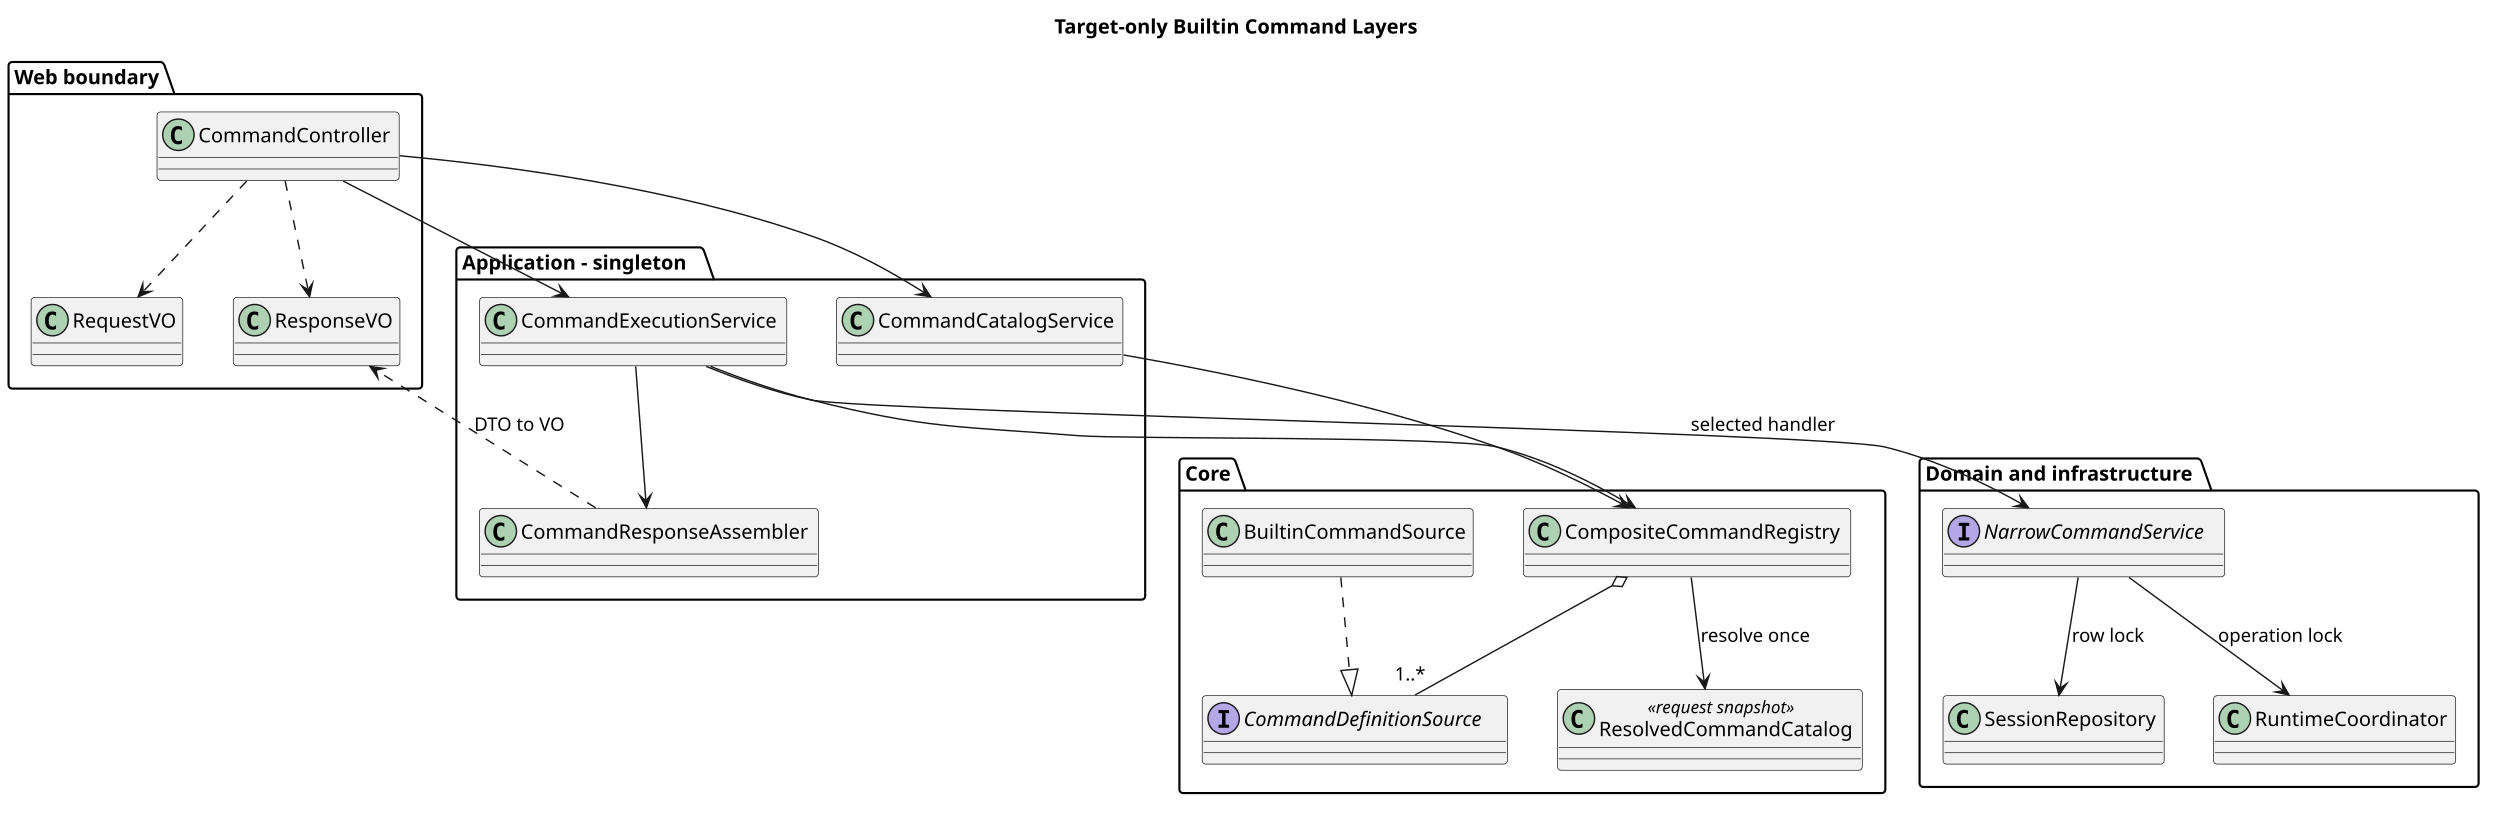
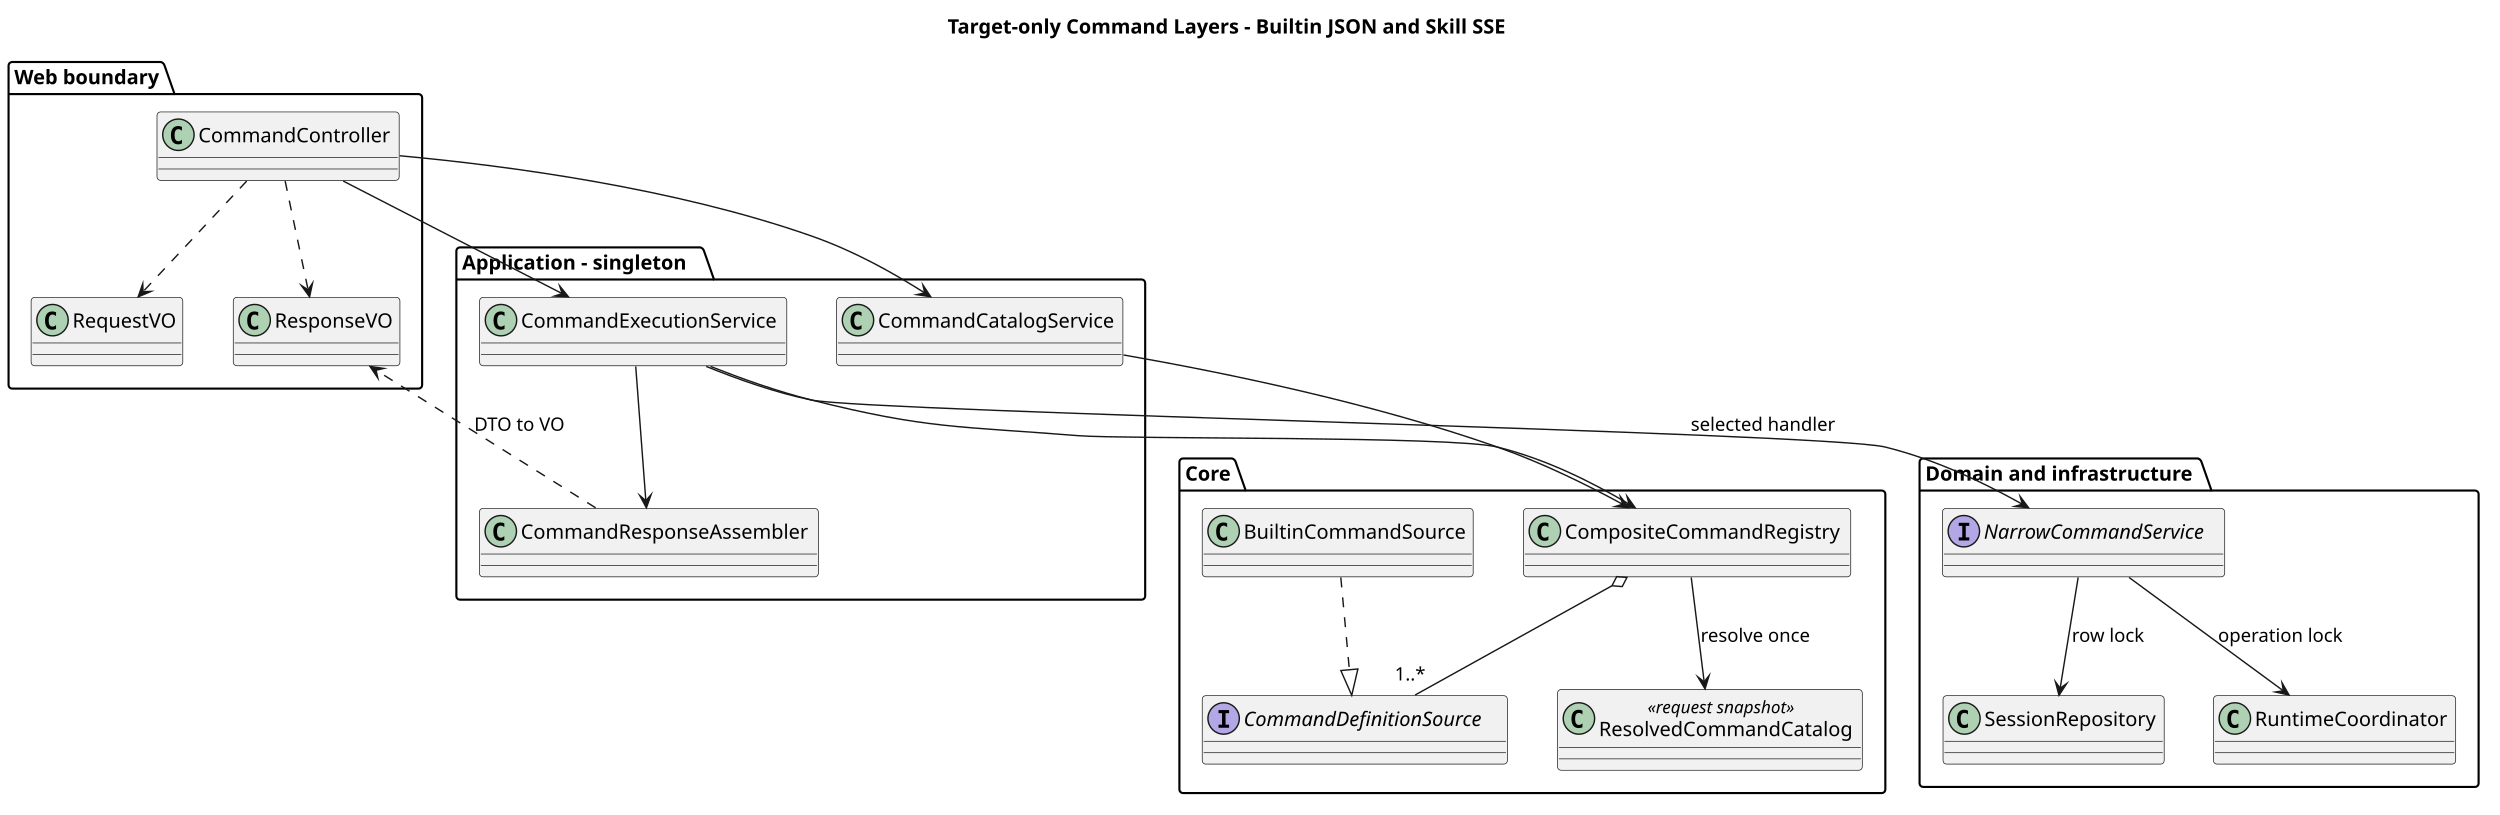
<svg xmlns="http://www.w3.org/2000/svg" contentStyleType="text/css" data-diagram-type="CLASS" height="571px" preserveAspectRatio="none" style="width:1753px;height:571px;background:#FFFFFF;" version="1.1" viewBox="0 0 1753 571" width="1753px" zoomAndPan="magnify">
  <defs />
  <g>
    <g class="title" data-source-line="1">
-       <text fill="#000000" font-family="sans-serif" font-size="14" font-weight="700" lengthAdjust="spacing" textLength="267.326" x="739.337" y="23.535">Target-only Builtin Command Layers</text>
+       <text fill="#000000" font-family="sans-serif" font-size="14" font-weight="700" lengthAdjust="spacing" textLength="417.102" x="664.449" y="23.535">Target-only Command Layers - Builtin JSON and Skill SSE</text>
    </g>
    <g class="cluster" data-qualified-name="Web boundary" data-source-line="5" id="ent0001">
      <path d="M8.5,43.488 L112.887,43.488 A3.75,3.75 0 0 1 115.387,45.988 L122.387,65.977 L293.5,65.977 A2.5,2.5 0 0 1 296,68.477 L296,269.988 A2.5,2.5 0 0 1 293.5,272.488 L8.5,272.488 A2.5,2.5 0 0 1 6,269.988 L6,45.988 A2.5,2.5 0 0 1 8.5,43.488" fill="none" style="stroke:#000000;stroke-width:1.5;" />
      <line style="stroke:#000000;stroke-width:1.5;" x1="6" x2="122.387" y1="65.977" y2="65.977" />
      <text fill="#000000" font-family="sans-serif" font-size="14" font-weight="700" lengthAdjust="spacing" textLength="103.387" x="10" y="59.023">Web boundary</text>
    </g>
    <g class="cluster" data-qualified-name="Application - singleton" data-source-line="10" id="ent0005">
      <path d="M322.5,173.488 L491.144,173.488 A3.75,3.75 0 0 1 493.644,175.988 L500.644,195.977 L800.5,195.977 A2.5,2.5 0 0 1 803,198.477 L803,417.988 A2.5,2.5 0 0 1 800.5,420.488 L322.5,420.488 A2.5,2.5 0 0 1 320,417.988 L320,175.988 A2.5,2.5 0 0 1 322.5,173.488" fill="none" style="stroke:#000000;stroke-width:1.5;" />
      <line style="stroke:#000000;stroke-width:1.5;" x1="320" x2="500.644" y1="195.977" y2="195.977" />
      <text fill="#000000" font-family="sans-serif" font-size="14" font-weight="700" lengthAdjust="spacing" textLength="167.644" x="324" y="189.023">Application - singleton</text>
    </g>
    <g class="cluster" data-qualified-name="Core" data-source-line="15" id="ent0009">
      <path d="M829.5,321.488 L863.982,321.488 A3.75,3.75 0 0 1 866.482,323.988 L873.482,343.977 L1319.5,343.977 A2.5,2.5 0 0 1 1322,346.477 L1322,553.608 A2.5,2.5 0 0 1 1319.5,556.108 L829.5,556.108 A2.5,2.5 0 0 1 827,553.608 L827,323.988 A2.5,2.5 0 0 1 829.5,321.488" fill="none" style="stroke:#000000;stroke-width:1.5;" />
      <line style="stroke:#000000;stroke-width:1.5;" x1="827" x2="873.482" y1="343.977" y2="343.977" />
      <text fill="#000000" font-family="sans-serif" font-size="14" font-weight="700" lengthAdjust="spacing" textLength="33.482" x="831" y="337.023">Core</text>
    </g>
    <g class="cluster" data-qualified-name="Domain and infrastructure" data-source-line="21" id="ent0014">
      <path d="M1348.5,321.488 L1541.207,321.488 A3.75,3.75 0 0 1 1543.707,323.988 L1550.707,343.977 L1735.5,343.977 A2.5,2.5 0 0 1 1738,346.477 L1738,549.298 A2.5,2.5 0 0 1 1735.5,551.798 L1348.5,551.798 A2.5,2.5 0 0 1 1346,549.298 L1346,323.988 A2.5,2.5 0 0 1 1348.5,321.488" fill="none" style="stroke:#000000;stroke-width:1.5;" />
      <line style="stroke:#000000;stroke-width:1.5;" x1="1346" x2="1550.707" y1="343.977" y2="343.977" />
      <text fill="#000000" font-family="sans-serif" font-size="14" font-weight="700" lengthAdjust="spacing" textLength="191.707" x="1350" y="337.023">Domain and infrastructure</text>
    </g>
    <g class="entity" data-qualified-name="Web boundary.CommandController" data-source-line="6" id="ent0002">
      <rect fill="#F1F1F1" height="48" rx="2.5" ry="2.5" style="stroke:#181818;stroke-width:0.5;" width="169.819" x="110.09" y="78.488" />
      <ellipse cx="125.09" cy="94.488" fill="#ADD1B2" rx="11" ry="11" style="stroke:#181818;stroke-width:1;" />
      <path d="M127.563,100.631 Q126.982,100.93 126.343,101.08 Q125.704,101.229 124.998,101.229 Q122.491,101.229 121.171,99.577 Q119.852,97.925 119.852,94.804 Q119.852,91.675 121.171,90.023 Q122.491,88.371 124.998,88.371 Q125.704,88.371 126.351,88.52 Q126.999,88.67 127.563,88.969 L127.563,91.691 Q126.932,91.11 126.339,90.841 Q125.745,90.571 125.114,90.571 Q123.77,90.571 123.085,91.638 Q122.4,92.704 122.4,94.804 Q122.4,96.896 123.085,97.963 Q123.77,99.029 125.114,99.029 Q125.745,99.029 126.339,98.76 Q126.932,98.49 127.563,97.909 Z " fill="#000000" />
      <text fill="#000000" font-family="sans-serif" font-size="14" lengthAdjust="spacing" textLength="137.819" x="139.09" y="99.779">CommandController</text>
      <line style="stroke:#181818;stroke-width:0.5;" x1="111.09" x2="278.909" y1="110.488" y2="110.488" />
      <line style="stroke:#181818;stroke-width:0.5;" x1="111.09" x2="278.909" y1="118.488" y2="118.488" />
    </g>
    <g class="entity" data-qualified-name="Web boundary.RequestVO" data-source-line="7" id="ent0003">
      <rect fill="#F1F1F1" height="48" rx="2.5" ry="2.5" style="stroke:#181818;stroke-width:0.5;" width="106.355" x="21.82" y="208.488" />
      <ellipse cx="36.82" cy="224.488" fill="#ADD1B2" rx="11" ry="11" style="stroke:#181818;stroke-width:1;" />
      <path d="M39.293,230.631 Q38.712,230.93 38.073,231.08 Q37.434,231.229 36.728,231.229 Q34.221,231.229 32.901,229.577 Q31.582,227.925 31.582,224.804 Q31.582,221.675 32.901,220.023 Q34.221,218.371 36.728,218.371 Q37.434,218.371 38.081,218.52 Q38.729,218.67 39.293,218.969 L39.293,221.691 Q38.662,221.11 38.069,220.841 Q37.475,220.571 36.844,220.571 Q35.5,220.571 34.815,221.637 Q34.13,222.704 34.13,224.804 Q34.13,226.896 34.815,227.963 Q35.5,229.029 36.844,229.029 Q37.475,229.029 38.069,228.76 Q38.662,228.49 39.293,227.909 Z " fill="#000000" />
      <text fill="#000000" font-family="sans-serif" font-size="14" lengthAdjust="spacing" textLength="74.355" x="50.82" y="229.779">RequestVO</text>
      <line style="stroke:#181818;stroke-width:0.5;" x1="22.82" x2="127.174" y1="240.488" y2="240.488" />
      <line style="stroke:#181818;stroke-width:0.5;" x1="22.82" x2="127.174" y1="248.488" y2="248.488" />
    </g>
    <g class="entity" data-qualified-name="Web boundary.ResponseVO" data-source-line="8" id="ent0004">
      <rect fill="#F1F1F1" height="48" rx="2.5" ry="2.5" style="stroke:#181818;stroke-width:0.5;" width="116.855" x="163.57" y="208.488" />
      <ellipse cx="178.57" cy="224.488" fill="#ADD1B2" rx="11" ry="11" style="stroke:#181818;stroke-width:1;" />
      <path d="M181.043,230.631 Q180.462,230.93 179.823,231.08 Q179.184,231.229 178.478,231.229 Q175.971,231.229 174.651,229.577 Q173.332,227.925 173.332,224.804 Q173.332,221.675 174.651,220.023 Q175.971,218.371 178.478,218.371 Q179.184,218.371 179.831,218.52 Q180.479,218.67 181.043,218.969 L181.043,221.691 Q180.412,221.11 179.819,220.841 Q179.225,220.571 178.594,220.571 Q177.25,220.571 176.565,221.637 Q175.88,222.704 175.88,224.804 Q175.88,226.896 176.565,227.963 Q177.25,229.029 178.594,229.029 Q179.225,229.029 179.819,228.76 Q180.412,228.49 181.043,227.909 Z " fill="#000000" />
      <text fill="#000000" font-family="sans-serif" font-size="14" lengthAdjust="spacing" textLength="84.855" x="192.57" y="229.779">ResponseVO</text>
      <line style="stroke:#181818;stroke-width:0.5;" x1="164.57" x2="279.425" y1="240.488" y2="240.488" />
      <line style="stroke:#181818;stroke-width:0.5;" x1="164.57" x2="279.425" y1="248.488" y2="248.488" />
    </g>
    <g class="entity" data-qualified-name="Application - singleton.CommandCatalogService" data-source-line="11" id="ent0006">
      <rect fill="#F1F1F1" height="48" rx="2.5" ry="2.5" style="stroke:#181818;stroke-width:0.5;" width="200.752" x="586.62" y="208.488" />
      <ellipse cx="601.62" cy="224.488" fill="#ADD1B2" rx="11" ry="11" style="stroke:#181818;stroke-width:1;" />
      <path d="M604.093,230.631 Q603.512,230.93 602.873,231.08 Q602.234,231.229 601.528,231.229 Q599.021,231.229 597.702,229.577 Q596.382,227.925 596.382,224.804 Q596.382,221.675 597.702,220.023 Q599.021,218.371 601.528,218.371 Q602.234,218.371 602.881,218.52 Q603.529,218.67 604.093,218.969 L604.093,221.691 Q603.462,221.11 602.869,220.841 Q602.275,220.571 601.644,220.571 Q600.3,220.571 599.615,221.637 Q598.93,222.704 598.93,224.804 Q598.93,226.896 599.615,227.963 Q600.3,229.029 601.644,229.029 Q602.275,229.029 602.869,228.76 Q603.462,228.49 604.093,227.909 Z " fill="#000000" />
      <text fill="#000000" font-family="sans-serif" font-size="14" lengthAdjust="spacing" textLength="168.752" x="615.62" y="229.779">CommandCatalogService</text>
      <line style="stroke:#181818;stroke-width:0.5;" x1="587.62" x2="786.372" y1="240.488" y2="240.488" />
      <line style="stroke:#181818;stroke-width:0.5;" x1="587.62" x2="786.372" y1="248.488" y2="248.488" />
    </g>
    <g class="entity" data-qualified-name="Application - singleton.CommandExecutionService" data-source-line="12" id="ent0007">
      <rect fill="#F1F1F1" height="48" rx="2.5" ry="2.5" style="stroke:#181818;stroke-width:0.5;" width="215.394" x="336.3" y="208.488" />
      <ellipse cx="351.3" cy="224.488" fill="#ADD1B2" rx="11" ry="11" style="stroke:#181818;stroke-width:1;" />
      <path d="M353.773,230.631 Q353.192,230.93 352.553,231.08 Q351.914,231.229 351.208,231.229 Q348.701,231.229 347.382,229.577 Q346.062,227.925 346.062,224.804 Q346.062,221.675 347.382,220.023 Q348.701,218.371 351.208,218.371 Q351.914,218.371 352.561,218.52 Q353.209,218.67 353.773,218.969 L353.773,221.691 Q353.142,221.11 352.549,220.841 Q351.955,220.571 351.324,220.571 Q349.98,220.571 349.295,221.637 Q348.61,222.704 348.61,224.804 Q348.61,226.896 349.295,227.963 Q349.98,229.029 351.324,229.029 Q351.955,229.029 352.549,228.76 Q353.142,228.49 353.773,227.909 Z " fill="#000000" />
      <text fill="#000000" font-family="sans-serif" font-size="14" lengthAdjust="spacing" textLength="183.394" x="365.3" y="229.779">CommandExecutionService</text>
      <line style="stroke:#181818;stroke-width:0.5;" x1="337.3" x2="550.694" y1="240.488" y2="240.488" />
      <line style="stroke:#181818;stroke-width:0.5;" x1="337.3" x2="550.694" y1="248.488" y2="248.488" />
    </g>
    <g class="entity" data-qualified-name="Application - singleton.CommandResponseAssembler" data-source-line="13" id="ent0008">
      <rect fill="#F1F1F1" height="48" rx="2.5" ry="2.5" style="stroke:#181818;stroke-width:0.5;" width="237.673" x="336.16" y="356.488" />
      <ellipse cx="351.16" cy="372.488" fill="#ADD1B2" rx="11" ry="11" style="stroke:#181818;stroke-width:1;" />
      <path d="M353.633,378.631 Q353.052,378.93 352.413,379.08 Q351.774,379.229 351.068,379.229 Q348.561,379.229 347.241,377.577 Q345.922,375.925 345.922,372.804 Q345.922,369.675 347.241,368.023 Q348.561,366.371 351.068,366.371 Q351.774,366.371 352.421,366.521 Q353.069,366.67 353.633,366.969 L353.633,369.691 Q353.002,369.11 352.409,368.841 Q351.815,368.571 351.184,368.571 Q349.84,368.571 349.155,369.637 Q348.47,370.704 348.47,372.804 Q348.47,374.896 349.155,375.963 Q349.84,377.029 351.184,377.029 Q351.815,377.029 352.409,376.76 Q353.002,376.49 353.633,375.909 Z " fill="#000000" />
      <text fill="#000000" font-family="sans-serif" font-size="14" lengthAdjust="spacing" textLength="205.673" x="365.16" y="377.779">CommandResponseAssembler</text>
      <line style="stroke:#181818;stroke-width:0.5;" x1="337.16" x2="572.833" y1="388.488" y2="388.488" />
      <line style="stroke:#181818;stroke-width:0.5;" x1="337.16" x2="572.833" y1="396.488" y2="396.488" />
    </g>
    <g class="entity" data-qualified-name="Core.CommandDefinitionSource" data-source-line="16" id="ent0010">
      <rect fill="#F1F1F1" height="48" rx="2.5" ry="2.5" style="stroke:#181818;stroke-width:0.5;" width="213.973" x="843.01" y="487.798" />
      <ellipse cx="858.01" cy="503.798" fill="#B4A7E5" rx="11" ry="11" style="stroke:#181818;stroke-width:1;" />
      <path d="M854.438,500.063 L854.438,497.905 L861.817,497.905 L861.817,500.063 L859.352,500.063 L859.352,508.14 L861.817,508.14 L861.817,510.298 L854.438,510.298 L854.438,508.14 L856.903,508.14 L856.903,500.063 Z " fill="#000000" />
      <text fill="#000000" font-family="sans-serif" font-size="14" font-style="italic" lengthAdjust="spacing" textLength="181.973" x="872.01" y="509.089">CommandDefinitionSource</text>
      <line style="stroke:#181818;stroke-width:0.5;" x1="844.01" x2="1055.983" y1="519.798" y2="519.798" />
      <line style="stroke:#181818;stroke-width:0.5;" x1="844.01" x2="1055.983" y1="527.798" y2="527.798" />
    </g>
    <g class="entity" data-qualified-name="Core.BuiltinCommandSource" data-source-line="17" id="ent0011">
      <rect fill="#F1F1F1" height="48" rx="2.5" ry="2.5" style="stroke:#181818;stroke-width:0.5;" width="189.992" x="843" y="356.488" />
      <ellipse cx="858" cy="372.488" fill="#ADD1B2" rx="11" ry="11" style="stroke:#181818;stroke-width:1;" />
      <path d="M860.473,378.631 Q859.892,378.93 859.253,379.08 Q858.614,379.229 857.908,379.229 Q855.401,379.229 854.082,377.577 Q852.762,375.925 852.762,372.804 Q852.762,369.675 854.082,368.023 Q855.401,366.371 857.908,366.371 Q858.614,366.371 859.261,366.521 Q859.909,366.67 860.473,366.969 L860.473,369.691 Q859.842,369.11 859.249,368.841 Q858.655,368.571 858.024,368.571 Q856.68,368.571 855.995,369.637 Q855.31,370.704 855.31,372.804 Q855.31,374.896 855.995,375.963 Q856.68,377.029 858.024,377.029 Q858.655,377.029 859.249,376.76 Q859.842,376.49 860.473,375.909 Z " fill="#000000" />
      <text fill="#000000" font-family="sans-serif" font-size="14" lengthAdjust="spacing" textLength="157.992" x="872" y="377.779">BuiltinCommandSource</text>
      <line style="stroke:#181818;stroke-width:0.5;" x1="844" x2="1031.992" y1="388.488" y2="388.488" />
      <line style="stroke:#181818;stroke-width:0.5;" x1="844" x2="1031.992" y1="396.488" y2="396.488" />
    </g>
    <g class="entity" data-qualified-name="Core.CompositeCommandRegistry" data-source-line="18" id="ent0012">
      <rect fill="#F1F1F1" height="48" rx="2.5" ry="2.5" style="stroke:#181818;stroke-width:0.5;" width="229.49" x="1068.25" y="356.488" />
      <ellipse cx="1083.25" cy="372.488" fill="#ADD1B2" rx="11" ry="11" style="stroke:#181818;stroke-width:1;" />
      <path d="M1085.723,378.631 Q1085.142,378.93 1084.503,379.08 Q1083.864,379.229 1083.158,379.229 Q1080.651,379.229 1079.332,377.577 Q1078.012,375.925 1078.012,372.804 Q1078.012,369.675 1079.332,368.023 Q1080.651,366.371 1083.158,366.371 Q1083.864,366.371 1084.511,366.521 Q1085.159,366.67 1085.723,366.969 L1085.723,369.691 Q1085.092,369.11 1084.499,368.841 Q1083.905,368.571 1083.274,368.571 Q1081.93,368.571 1081.245,369.637 Q1080.56,370.704 1080.56,372.804 Q1080.56,374.896 1081.245,375.963 Q1081.93,377.029 1083.274,377.029 Q1083.905,377.029 1084.499,376.76 Q1085.092,376.49 1085.723,375.909 Z " fill="#000000" />
      <text fill="#000000" font-family="sans-serif" font-size="14" lengthAdjust="spacing" textLength="197.49" x="1097.25" y="377.779">CompositeCommandRegistry</text>
      <line style="stroke:#181818;stroke-width:0.5;" x1="1069.25" x2="1296.74" y1="388.488" y2="388.488" />
      <line style="stroke:#181818;stroke-width:0.5;" x1="1069.25" x2="1296.74" y1="396.488" y2="396.488" />
    </g>
    <g class="entity" data-qualified-name="Core.ResolvedCommandCatalog" data-source-line="19" id="ent0013">
      <rect fill="#F1F1F1" height="56.621" rx="2.5" ry="2.5" style="stroke:#181818;stroke-width:0.5;" width="213.713" x="1092.14" y="483.488" />
      <ellipse cx="1107.14" cy="503.799" fill="#ADD1B2" rx="11" ry="11" style="stroke:#181818;stroke-width:1;" />
      <path d="M1109.613,509.942 Q1109.032,510.241 1108.393,510.39 Q1107.754,510.54 1107.048,510.54 Q1104.541,510.54 1103.222,508.888 Q1101.902,507.236 1101.902,504.115 Q1101.902,500.985 1103.222,499.334 Q1104.541,497.682 1107.048,497.682 Q1107.754,497.682 1108.401,497.831 Q1109.049,497.981 1109.613,498.279 L1109.613,501.002 Q1108.982,500.421 1108.389,500.151 Q1107.795,499.881 1107.164,499.881 Q1105.82,499.881 1105.135,500.948 Q1104.45,502.015 1104.45,504.115 Q1104.45,506.207 1105.135,507.273 Q1105.82,508.34 1107.164,508.34 Q1107.795,508.34 1108.389,508.07 Q1108.982,507.8 1109.613,507.219 Z " fill="#000000" />
      <text fill="#000000" font-family="sans-serif" font-size="12" font-style="italic" lengthAdjust="spacing" textLength="113.426" x="1155.284" y="500.09">«request snapshot»</text>
      <text fill="#000000" font-family="sans-serif" font-size="14" lengthAdjust="spacing" textLength="181.713" x="1121.14" y="516.156">ResolvedCommandCatalog</text>
      <line style="stroke:#181818;stroke-width:0.5;" x1="1093.14" x2="1304.853" y1="524.109" y2="524.109" />
      <line style="stroke:#181818;stroke-width:0.5;" x1="1093.14" x2="1304.853" y1="532.109" y2="532.109" />
    </g>
    <g class="entity" data-qualified-name="Domain and infrastructure.NarrowCommandService" data-source-line="22" id="ent0015">
      <rect fill="#F1F1F1" height="48" rx="2.5" ry="2.5" style="stroke:#181818;stroke-width:0.5;" width="197.908" x="1362.05" y="356.488" />
      <ellipse cx="1377.05" cy="372.488" fill="#B4A7E5" rx="11" ry="11" style="stroke:#181818;stroke-width:1;" />
      <path d="M1373.478,368.753 L1373.478,366.595 L1380.857,366.595 L1380.857,368.753 L1378.392,368.753 L1378.392,376.83 L1380.857,376.83 L1380.857,378.988 L1373.478,378.988 L1373.478,376.83 L1375.943,376.83 L1375.943,368.753 Z " fill="#000000" />
      <text fill="#000000" font-family="sans-serif" font-size="14" font-style="italic" lengthAdjust="spacing" textLength="165.908" x="1391.05" y="377.779">NarrowCommandService</text>
      <line style="stroke:#181818;stroke-width:0.5;" x1="1363.05" x2="1558.958" y1="388.488" y2="388.488" />
      <line style="stroke:#181818;stroke-width:0.5;" x1="1363.05" x2="1558.958" y1="396.488" y2="396.488" />
    </g>
    <g class="entity" data-qualified-name="Domain and infrastructure.SessionRepository" data-source-line="23" id="ent0016">
      <rect fill="#F1F1F1" height="48" rx="2.5" ry="2.5" style="stroke:#181818;stroke-width:0.5;" width="155.074" x="1362.46" y="487.798" />
      <ellipse cx="1377.46" cy="503.798" fill="#ADD1B2" rx="11" ry="11" style="stroke:#181818;stroke-width:1;" />
      <path d="M1379.933,509.941 Q1379.352,510.24 1378.713,510.39 Q1378.074,510.539 1377.368,510.539 Q1374.861,510.539 1373.542,508.887 Q1372.222,507.235 1372.222,504.114 Q1372.222,500.985 1373.542,499.333 Q1374.861,497.681 1377.368,497.681 Q1378.074,497.681 1378.721,497.83 Q1379.369,497.98 1379.933,498.279 L1379.933,501.001 Q1379.302,500.42 1378.709,500.151 Q1378.115,499.881 1377.484,499.881 Q1376.14,499.881 1375.455,500.947 Q1374.77,502.014 1374.77,504.114 Q1374.77,506.206 1375.455,507.273 Q1376.14,508.339 1377.484,508.339 Q1378.115,508.339 1378.709,508.07 Q1379.302,507.8 1379.933,507.219 Z " fill="#000000" />
      <text fill="#000000" font-family="sans-serif" font-size="14" lengthAdjust="spacing" textLength="123.074" x="1391.46" y="509.089">SessionRepository</text>
      <line style="stroke:#181818;stroke-width:0.5;" x1="1363.46" x2="1516.534" y1="519.798" y2="519.798" />
      <line style="stroke:#181818;stroke-width:0.5;" x1="1363.46" x2="1516.534" y1="527.798" y2="527.798" />
    </g>
    <g class="entity" data-qualified-name="Domain and infrastructure.RuntimeCoordinator" data-source-line="24" id="ent0017">
      <rect fill="#F1F1F1" height="48" rx="2.5" ry="2.5" style="stroke:#181818;stroke-width:0.5;" width="169.84" x="1552.08" y="487.798" />
      <ellipse cx="1567.08" cy="503.798" fill="#ADD1B2" rx="11" ry="11" style="stroke:#181818;stroke-width:1;" />
      <path d="M1569.553,509.941 Q1568.972,510.24 1568.333,510.39 Q1567.694,510.539 1566.988,510.539 Q1564.481,510.539 1563.161,508.887 Q1561.842,507.235 1561.842,504.114 Q1561.842,500.985 1563.161,499.333 Q1564.481,497.681 1566.988,497.681 Q1567.694,497.681 1568.341,497.83 Q1568.989,497.98 1569.553,498.279 L1569.553,501.001 Q1568.922,500.42 1568.329,500.151 Q1567.735,499.881 1567.104,499.881 Q1565.76,499.881 1565.075,500.947 Q1564.39,502.014 1564.39,504.114 Q1564.39,506.206 1565.075,507.273 Q1565.76,508.339 1567.104,508.339 Q1567.735,508.339 1568.329,508.07 Q1568.922,507.8 1569.553,507.219 Z " fill="#000000" />
      <text fill="#000000" font-family="sans-serif" font-size="14" lengthAdjust="spacing" textLength="137.84" x="1581.08" y="509.089">RuntimeCoordinator</text>
      <line style="stroke:#181818;stroke-width:0.5;" x1="1553.08" x2="1720.92" y1="519.798" y2="519.798" />
      <line style="stroke:#181818;stroke-width:0.5;" x1="1553.08" x2="1720.92" y1="527.798" y2="527.798" />
    </g>
    <g class="link" data-entity-1="ent0002" data-entity-2="ent0006" data-link-type="dependency" data-source-line="26" id="lnk18">
      <path codeLine="26" d="M280.25,109.208 C357.43,116.338 473.35,131.958 569,165.488 C598.79,175.928 625.628,190.94 648.398,205.381" fill="none" id="CommandController-to-CommandCatalogService" style="stroke:#181818;stroke-width:1;" />
      <polygon fill="#181818" points="652.62,208.058,647.162,199.86,648.398,205.381,642.877,206.616,652.62,208.058" style="stroke:#181818;stroke-width:1;stroke-linejoin:miter;stroke-miterlimit:10;" />
    </g>
    <g class="link" data-entity-1="ent0002" data-entity-2="ent0007" data-link-type="dependency" data-source-line="27" id="lnk19">
      <path codeLine="27" d="M240.67,126.968 C285.6,150.058 349.343,182.833 394.173,205.873" fill="none" id="CommandController-to-CommandExecutionService" style="stroke:#181818;stroke-width:1;" />
      <polygon fill="#181818" points="398.62,208.158,392.444,200.487,394.173,205.873,388.787,207.602,398.62,208.158" style="stroke:#181818;stroke-width:1;stroke-linejoin:miter;stroke-miterlimit:10;" />
    </g>
    <g class="link" data-entity-1="ent0002" data-entity-2="ent0003" data-link-type="dependency" data-source-line="28" id="lnk20">
      <path codeLine="28" d="M172.99,126.968 C151.34,150.058 121.89,181.471 100.29,204.511" fill="none" id="CommandController-to-RequestVO" style="stroke:#181818;stroke-width:1;stroke-dasharray:7,7;" />
      <polygon fill="#181818" points="96.87,208.158,105.944,204.328,100.29,204.511,100.107,198.857,96.87,208.158" style="stroke:#181818;stroke-width:1;stroke-linejoin:miter;stroke-miterlimit:10;" />
    </g>
    <g class="link" data-entity-1="ent0002" data-entity-2="ent0004" data-link-type="dependency" data-source-line="29" id="lnk21">
      <path codeLine="29" d="M199.95,126.968 C204.82,150.058 211.188,180.226 216.048,203.266" fill="none" id="CommandController-to-ResponseVO" style="stroke:#181818;stroke-width:1;stroke-dasharray:7,7;" />
      <polygon fill="#181818" points="217.08,208.158,219.136,198.526,216.048,203.266,211.309,200.178,217.08,208.158" style="stroke:#181818;stroke-width:1;stroke-linejoin:miter;stroke-miterlimit:10;" />
    </g>
    <g class="link" data-entity-1="ent0007" data-entity-2="ent0008" data-link-type="dependency" data-source-line="30" id="lnk22">
      <path codeLine="30" d="M445.77,256.948 C447.82,284.188 450.815,323.882 452.865,351.102" fill="none" id="CommandExecutionService-to-CommandResponseAssembler" style="stroke:#181818;stroke-width:1;" />
      <polygon fill="#181818" points="453.24,356.088,456.553,346.813,452.865,351.102,448.575,347.414,453.24,356.088" style="stroke:#181818;stroke-width:1;stroke-linejoin:miter;stroke-miterlimit:10;" />
    </g>
    <g class="link" data-entity-1="ent0006" data-entity-2="ent0012" data-link-type="dependency" data-source-line="31" id="lnk23">
      <path codeLine="31" d="M787.81,248.898 C861.7,261.828 963.72,283.088 1050,313.488 C1082.09,324.798 1112.057,339.6 1137.807,353.6" fill="none" id="CommandCatalogService-to-CompositeCommandRegistry" style="stroke:#181818;stroke-width:1;" />
      <polygon fill="#181818" points="1142.2,355.988,1136.204,348.175,1137.807,353.6,1132.382,355.204,1142.2,355.988" style="stroke:#181818;stroke-width:1;stroke-linejoin:miter;stroke-miterlimit:10;" />
    </g>
    <g class="link" data-entity-1="ent0007" data-entity-2="ent0012" data-link-type="dependency" data-source-line="32" id="lnk24">
      <path codeLine="32" d="M498.21,256.938 C519.88,265.498 545.28,274.528 569,280.488 C650.32,300.928 672.42,298.778 756,305.488 C788.57,308.098 1018.29,305.598 1050,313.488 C1084.64,322.108 1116.426,338.174 1142.256,353.444" fill="none" id="CommandExecutionService-to-CompositeCommandRegistry" style="stroke:#181818;stroke-width:1;" />
      <polygon fill="#181818" points="1146.56,355.988,1140.848,347.965,1142.256,353.444,1136.777,354.851,1146.56,355.988" style="stroke:#181818;stroke-width:1;stroke-linejoin:miter;stroke-miterlimit:10;" />
    </g>
    <g class="link" data-entity-1="ent0012" data-entity-2="ent0010" data-link-type="aggregation" data-source-line="33" id="lnk25">
      <path codeLine="33" d="M1130.317,410.731 C1088.217,434.091 1034.4,463.958 992.27,487.338" fill="none" id="CompositeCommandRegistry-backto-CommandDefinitionSource" style="stroke:#181818;stroke-width:1;" />
      <polygon fill="none" points="1140.81,404.908,1133.623,404.322,1130.317,410.731,1137.504,411.317,1140.81,404.908" style="stroke:#181818;stroke-width:1;stroke-linejoin:miter;stroke-miterlimit:10;" />
      <text fill="#000000" font-family="sans-serif" font-size="13" lengthAdjust="spacing" textLength="22.712" x="977.98" y="477.154">1..*</text>
    </g>
    <g class="link" data-entity-1="ent0011" data-entity-2="ent0010" data-link-type="extension" data-source-line="34" id="lnk26">
      <path codeLine="34" d="M940.17,404.908 C942.35,428.338 944.006,446.255 946.177,469.635" fill="none" id="BuiltinCommandSource-to-CommandDefinitionSource" style="stroke:#181818;stroke-width:1;stroke-dasharray:7,7;" />
      <polygon fill="none" points="947.84,487.558,952.151,469.081,940.202,470.19,947.84,487.558" style="stroke:#181818;stroke-width:1;stroke-linejoin:miter;stroke-miterlimit:10;" />
    </g>
    <g class="link" data-entity-1="ent0012" data-entity-2="ent0013" data-link-type="dependency" data-source-line="35" id="lnk27">
      <path codeLine="35" d="M1185.9,404.908 C1188.62,426.888 1192.076,454.816 1194.956,478.096" fill="none" id="CompositeCommandRegistry-to-ResolvedCommandCatalog" style="stroke:#181818;stroke-width:1;" />
      <polygon fill="#181818" points="1195.57,483.058,1198.435,473.635,1194.956,478.096,1190.495,474.618,1195.57,483.058" style="stroke:#181818;stroke-width:1;stroke-linejoin:miter;stroke-miterlimit:10;" />
      <text fill="#000000" font-family="sans-serif" font-size="13" lengthAdjust="spacing" textLength="78.971" x="1192.48" y="450.057">resolve once</text>
    </g>
    <g class="link" data-entity-1="ent0007" data-entity-2="ent0015" data-link-type="dependency" data-source-line="36" id="lnk28">
      <path codeLine="36" d="M495.22,256.928 C517.42,265.978 544.01,275.378 569,280.488 C610.02,288.878 1281.36,303.388 1322,313.488 C1357.78,322.378 1391.007,338.416 1418.067,353.566" fill="none" id="CommandExecutionService-to-NarrowCommandService" style="stroke:#181818;stroke-width:1;" />
      <polygon fill="#181818" points="1422.43,356.008,1416.531,348.121,1418.067,353.566,1412.623,355.102,1422.43,356.008" style="stroke:#181818;stroke-width:1;stroke-linejoin:miter;stroke-miterlimit:10;" />
      <text fill="#000000" font-family="sans-serif" font-size="13" lengthAdjust="spacing" textLength="103.746" x="1185.56" y="302.057">selected handler</text>
    </g>
    <g class="link" data-entity-1="ent0015" data-entity-2="ent0016" data-link-type="dependency" data-source-line="37" id="lnk29">
      <path codeLine="37" d="M1457.2,404.908 C1453.39,428.338 1448.372,459.243 1444.572,482.623" fill="none" id="NarrowCommandService-to-SessionRepository" style="stroke:#181818;stroke-width:1;" />
      <polygon fill="#181818" points="1443.77,487.558,1449.162,479.317,1444.572,482.623,1441.266,478.033,1443.77,487.558" style="stroke:#181818;stroke-width:1;stroke-linejoin:miter;stroke-miterlimit:10;" />
      <text fill="#000000" font-family="sans-serif" font-size="13" lengthAdjust="spacing" textLength="53.435" x="1452.76" y="450.057">row lock</text>
    </g>
    <g class="link" data-entity-1="ent0015" data-entity-2="ent0017" data-link-type="dependency" data-source-line="38" id="lnk30">
      <path codeLine="38" d="M1492.87,404.908 C1524.67,428.268 1569.221,460.998 1601.041,484.378" fill="none" id="NarrowCommandService-to-RuntimeCoordinator" style="stroke:#181818;stroke-width:1;" />
      <polygon fill="#181818" points="1605.07,487.338,1600.186,478.786,1601.041,484.378,1595.449,485.233,1605.07,487.338" style="stroke:#181818;stroke-width:1;stroke-linejoin:miter;stroke-miterlimit:10;" />
      <text fill="#000000" font-family="sans-serif" font-size="13" lengthAdjust="spacing" textLength="90.695" x="1555.28" y="450.057">operation lock</text>
    </g>
    <g class="link" data-entity-1="ent0008" data-entity-2="ent0004" data-link-type="dependency" data-source-line="39" id="lnk31">
      <path codeLine="39" d="M417.66,356.088 C374.22,328.868 307.157,286.843 263.677,259.603" fill="none" id="CommandResponseAssembler-to-ResponseVO" style="stroke:#181818;stroke-width:1;stroke-dasharray:7,7;" />
      <polygon fill="#181818" points="259.44,256.948,264.943,265.116,263.677,259.603,269.19,258.337,259.44,256.948" style="stroke:#181818;stroke-width:1;stroke-linejoin:miter;stroke-miterlimit:10;" />
      <text fill="#000000" font-family="sans-serif" font-size="13" lengthAdjust="spacing" textLength="67.73" x="332.51" y="302.057">DTO to VO</text>
    </g>
  </g>
</svg>
